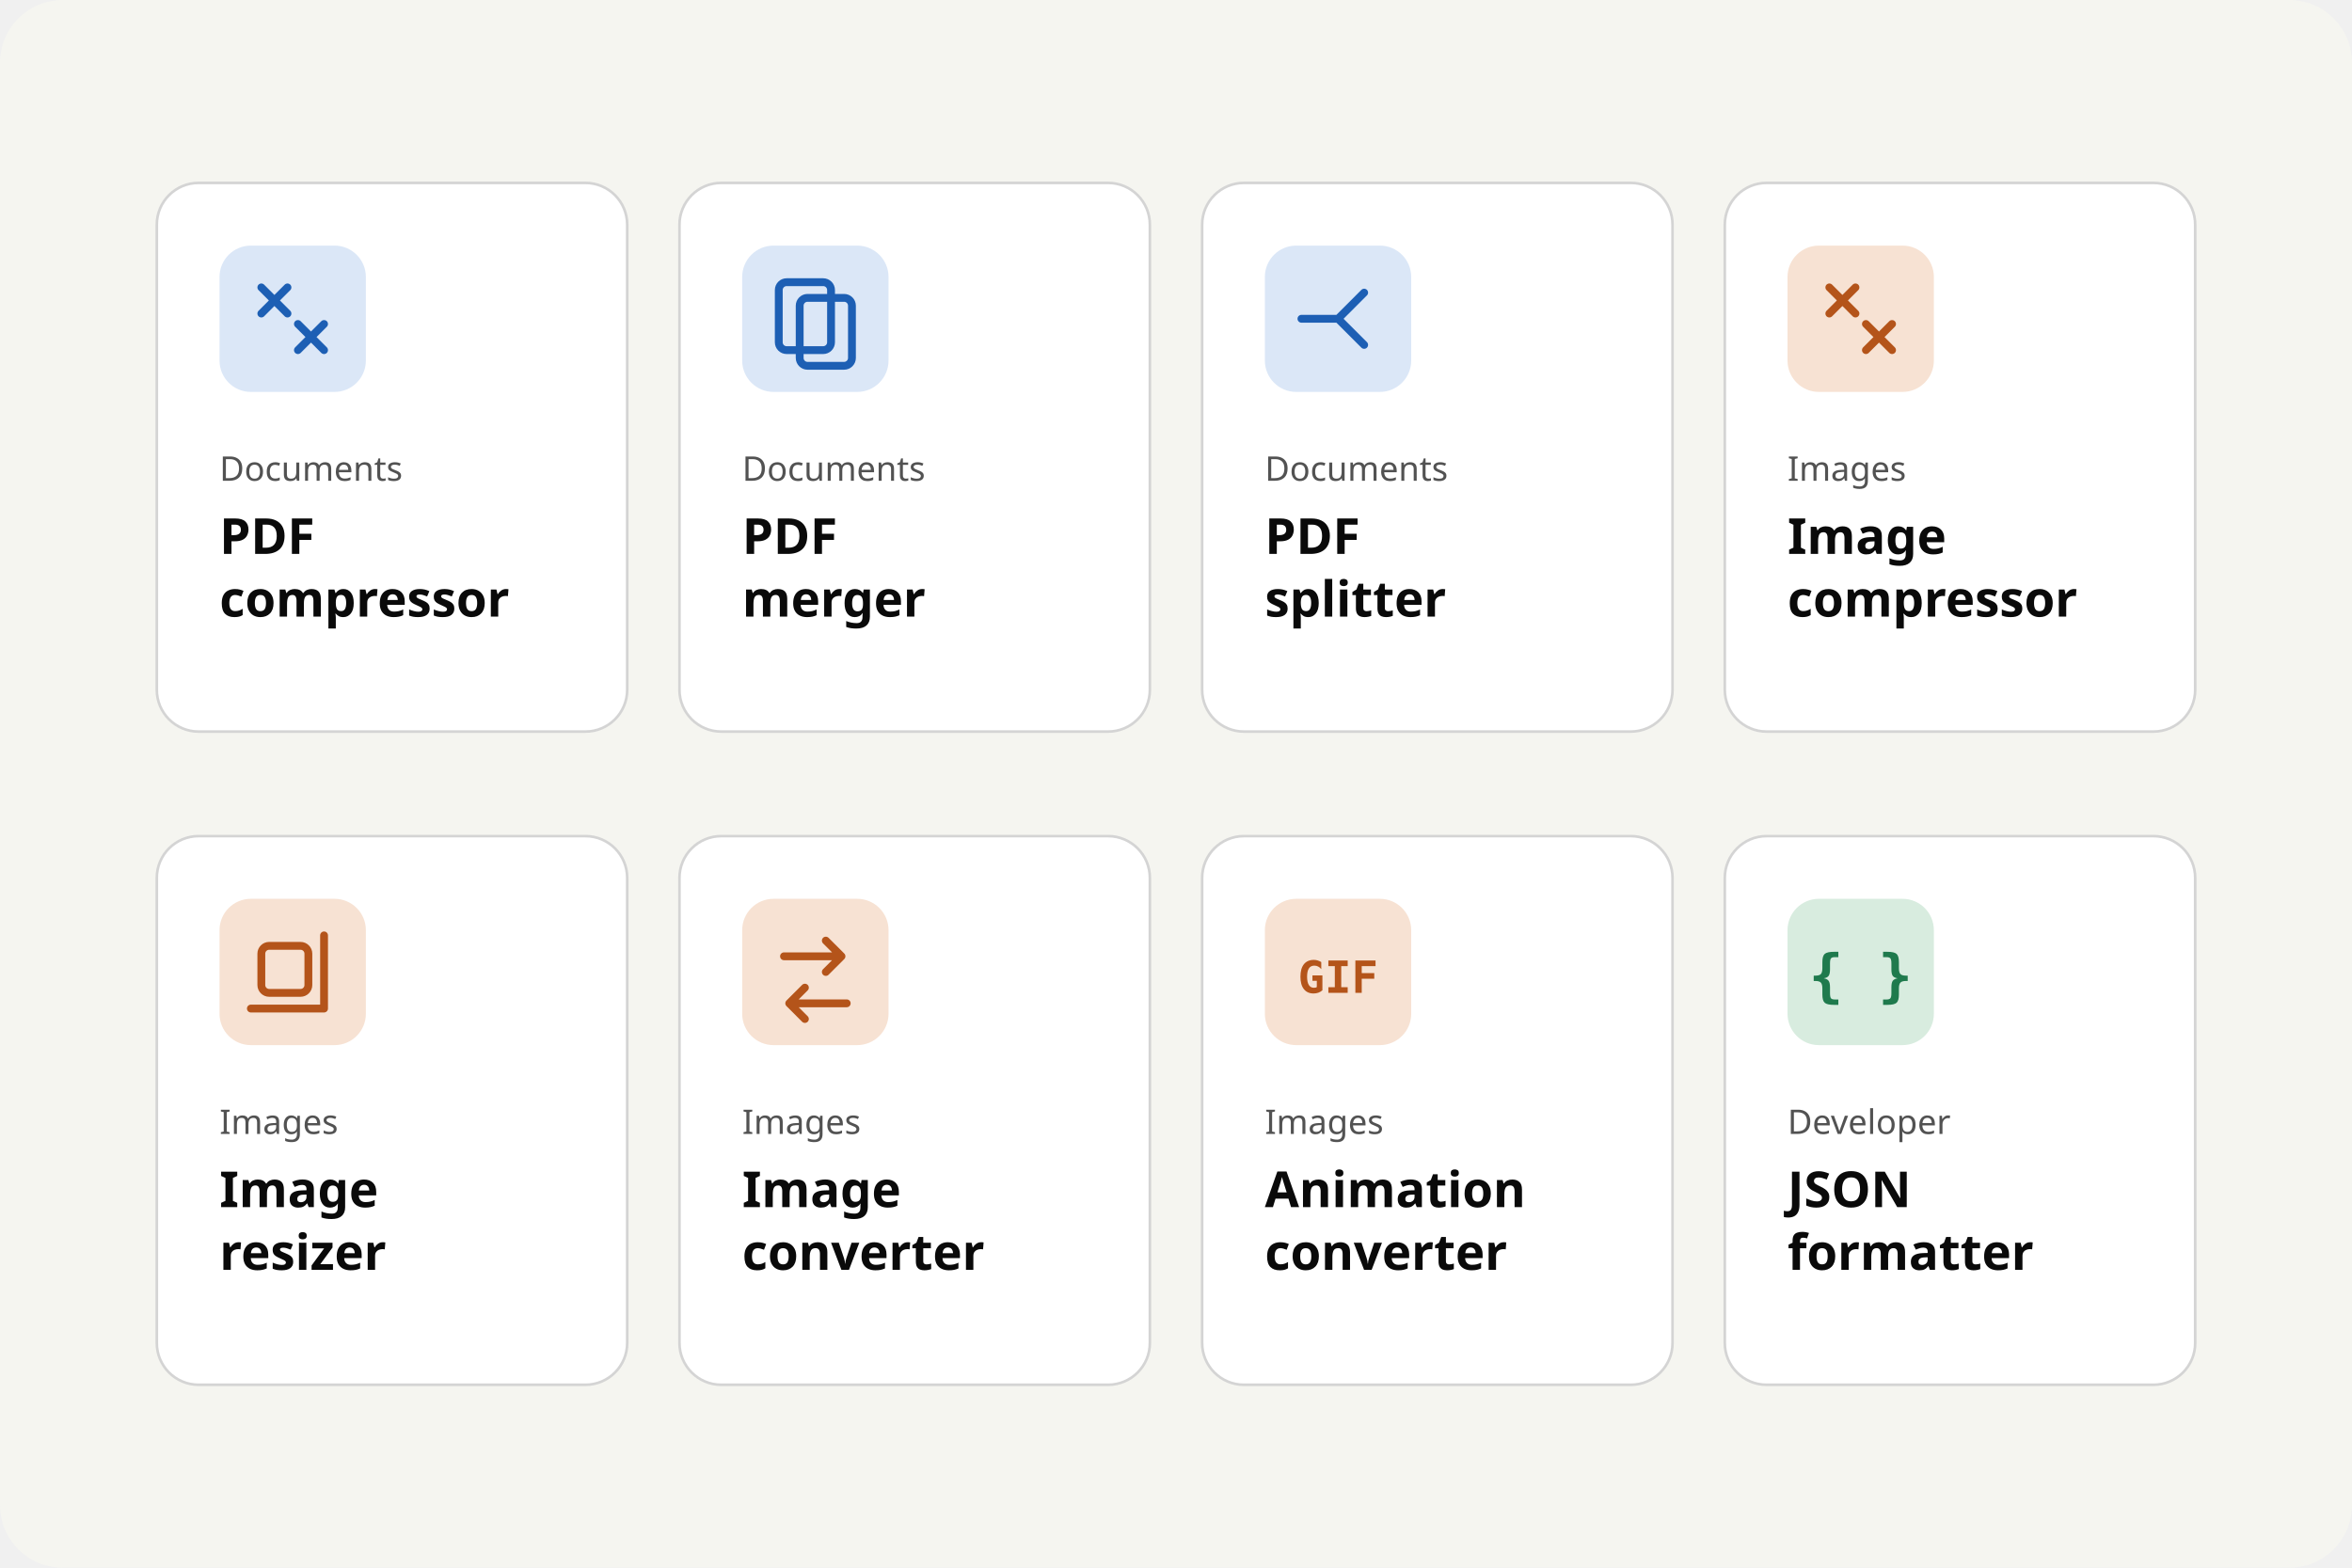
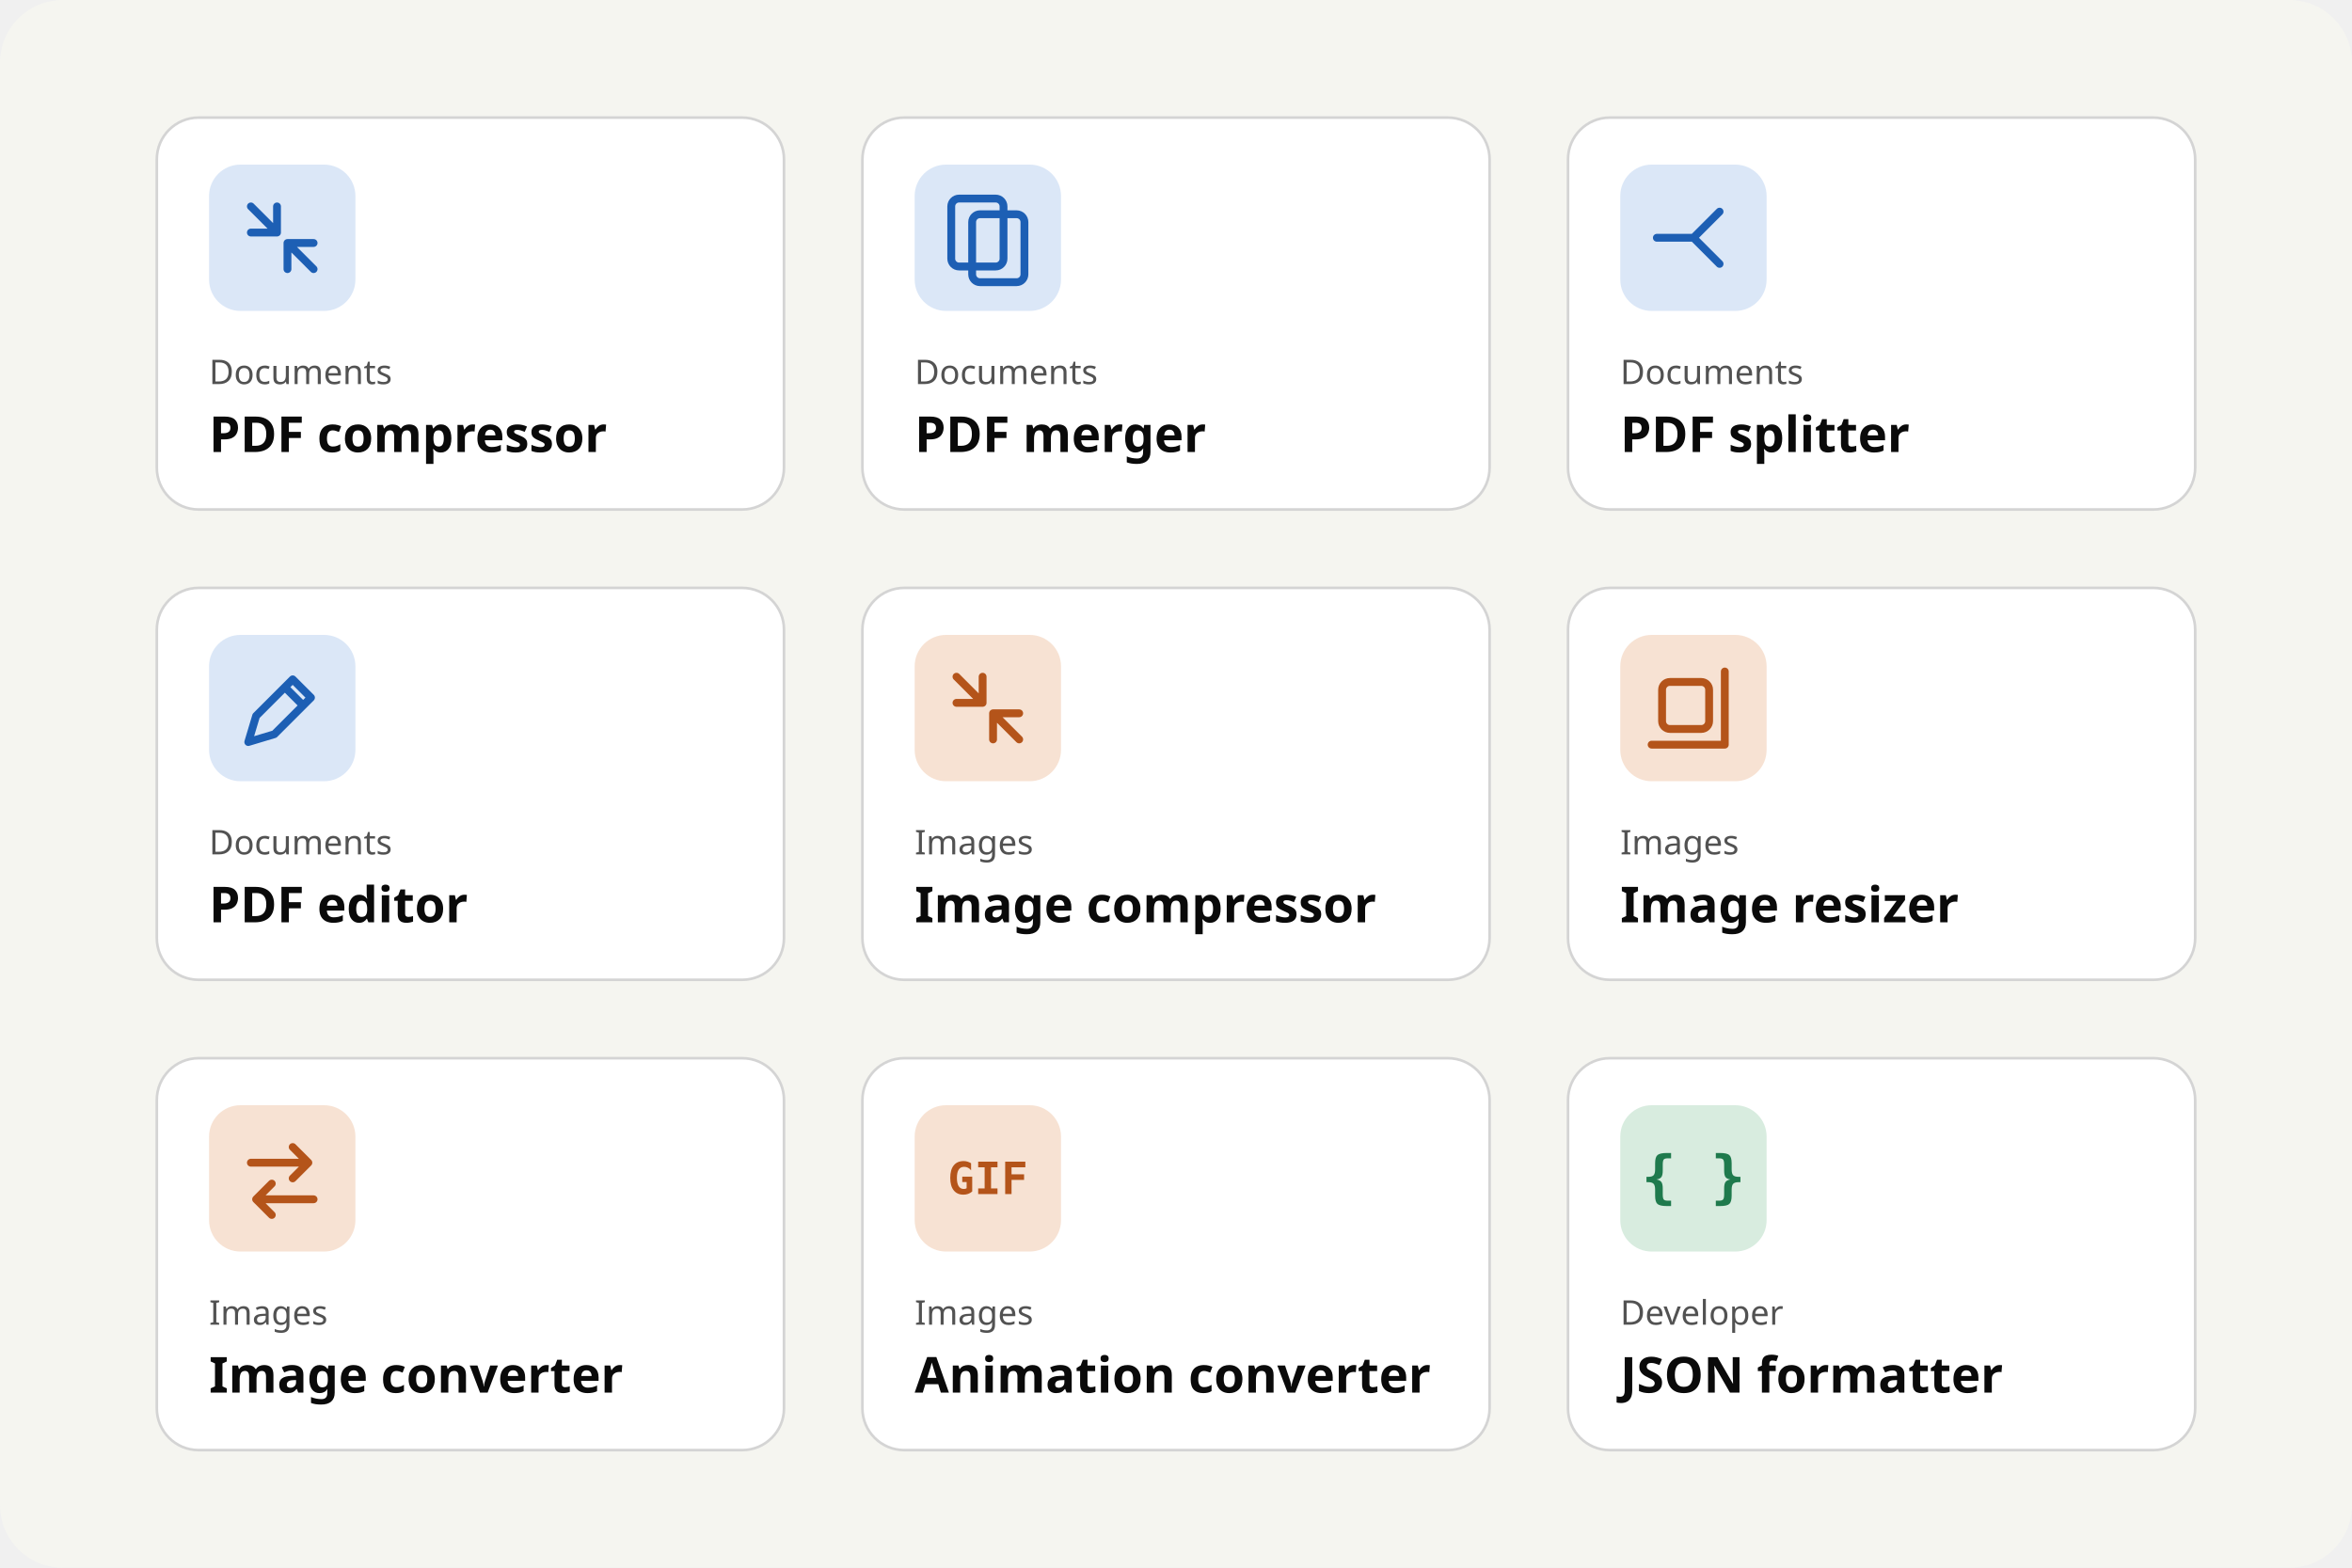
<svg xmlns="http://www.w3.org/2000/svg" viewBox="0 0 900 600" role="img" aria-labelledby="title desc">
  <rect width="900" height="600" rx="24" fill="#f5f5f0" />
-   <g fill="#fff" stroke="#d4d4d4">
-     <rect x="60" y="70" width="180" height="210" rx="16" />
-     <rect x="260" y="70" width="180" height="210" rx="16" />
-     <rect x="460" y="70" width="180" height="210" rx="16" />
-     <rect x="660" y="70" width="180" height="210" rx="16" />
-     <rect x="60" y="320" width="180" height="210" rx="16" />
-     <rect x="260" y="320" width="180" height="210" rx="16" />
-     <rect x="460" y="320" width="180" height="210" rx="16" />
-     <rect x="660" y="320" width="180" height="210" rx="16" />
+   <rect x="60" y="45" width="240" height="150" rx="16" fill="#fff" stroke="#d4d4d4" />
+   <rect x="80" y="63" width="56" height="56" rx="12" fill="#dbe7f7" />
+   <g transform="translate(108 91)" fill="none" stroke="#1d5fb4" stroke-width="3" stroke-linecap="round" stroke-linejoin="round">
+     <path d="M-12 -12 l10 10 m-10 0 h10 v-10 M12 12 l-10 -10 m10 0 h-10 v10" />
  </g>
-   <g fill="#dbe7f7">
-     <rect x="84" y="94" width="56" height="56" rx="12" />
-     <rect x="284" y="94" width="56" height="56" rx="12" />
-     <rect x="484" y="94" width="56" height="56" rx="12" />
+   <text x="80" y="147" font-family="sans-serif" font-size="13" fill="#525252">Documents</text>
+   <text x="80" y="173" font-family="sans-serif" font-size="19" font-weight="600" fill="#0a0a0a">PDF compressor</text>
+   <rect x="330" y="45" width="240" height="150" rx="16" fill="#fff" stroke="#d4d4d4" />
+   <rect x="350" y="63" width="56" height="56" rx="12" fill="#dbe7f7" />
+   <g transform="translate(378 91)" fill="none" stroke="#1d5fb4" stroke-width="3" stroke-linecap="round" stroke-linejoin="round">
+     <rect x="-14" y="-15" width="20" height="26" rx="3" />
+     <rect x="-6" y="-9" width="20" height="26" rx="3" />
  </g>
-   <g fill="#f7e2d3">
-     <rect x="684" y="94" width="56" height="56" rx="12" />
-     <rect x="84" y="344" width="56" height="56" rx="12" />
-     <rect x="284" y="344" width="56" height="56" rx="12" />
-     <rect x="484" y="344" width="56" height="56" rx="12" />
+   <text x="350" y="147" font-family="sans-serif" font-size="13" fill="#525252">Documents</text>
+   <text x="350" y="173" font-family="sans-serif" font-size="19" font-weight="600" fill="#0a0a0a">PDF merger</text>
+   <rect x="600" y="45" width="240" height="150" rx="16" fill="#fff" stroke="#d4d4d4" />
+   <rect x="620" y="63" width="56" height="56" rx="12" fill="#dbe7f7" />
+   <g transform="translate(648 91)" fill="none" stroke="#1d5fb4" stroke-width="3" stroke-linecap="round" stroke-linejoin="round">
+     <path d="M-14 0 h14 l10 -10 m-10 10 l10 10" />
  </g>
-   <rect x="684" y="344" width="56" height="56" rx="12" fill="#d8ecdf" />
-   <g fill="none" stroke="#1d5fb4" stroke-width="3" stroke-linecap="round" stroke-linejoin="round">
-     <path d="M100 110 l10 10 m-10 0 l10 -10 M124 134 l-10 -10 m10 0 l-10 10" />
-     <rect x="298" y="108" width="20" height="26" rx="3" />
-     <rect x="306" y="114" width="20" height="26" rx="3" />
-     <path d="M498 122 h14 l10 -10 m-10 10 l10 10" />
+   <text x="620" y="147" font-family="sans-serif" font-size="13" fill="#525252">Documents</text>
+   <text x="620" y="173" font-family="sans-serif" font-size="19" font-weight="600" fill="#0a0a0a">PDF splitter</text>
+   <rect x="60" y="225" width="240" height="150" rx="16" fill="#fff" stroke="#d4d4d4" />
+   <rect x="80" y="243" width="56" height="56" rx="12" fill="#dbe7f7" />
+   <g transform="translate(108 271)" fill="none" stroke="#1d5fb4" stroke-width="3" stroke-linecap="round" stroke-linejoin="round">
+     <path d="M-13 13 l3 -10 l14 -14 l7 7 l-14 14 z M1 -8 l7 7" />
  </g>
-   <g fill="none" stroke="#b4541a" stroke-width="3" stroke-linecap="round" stroke-linejoin="round">
-     <path d="M700 110 l10 10 m-10 0 l10 -10 M724 134 l-10 -10 m10 0 l-10 10" />
-     <rect x="100" y="362" width="18" height="18" rx="3" />
-     <path d="M124 358 v28 M96 386 h28" />
-     <path d="M300 366 h22 l-6 -6 m6 6 l-6 6 M324 384 h-22 l6 -6 m-6 6 l6 6" />
+   <text x="80" y="327" font-family="sans-serif" font-size="13" fill="#525252">Documents</text>
+   <text x="80" y="353" font-family="sans-serif" font-size="19" font-weight="600" fill="#0a0a0a">PDF editor</text>
+   <rect x="330" y="225" width="240" height="150" rx="16" fill="#fff" stroke="#d4d4d4" />
+   <rect x="350" y="243" width="56" height="56" rx="12" fill="#f7e2d3" />
+   <g transform="translate(378 271)" fill="none" stroke="#b4541a" stroke-width="3" stroke-linecap="round" stroke-linejoin="round">
+     <path d="M-12 -12 l10 10 m-10 0 h10 v-10 M12 12 l-10 -10 m10 0 h-10 v10" />
  </g>
-   <text x="512" y="380" font-family="monospace" font-size="17" font-weight="700" fill="#b4541a" text-anchor="middle">GIF</text>
-   <text x="712" y="381" font-family="monospace" font-size="22" font-weight="700" fill="#1f7a4d" text-anchor="middle">{ }</text>
-   <g font-family="sans-serif" font-size="13" fill="#525252">
-     <text x="84" y="184">Documents</text>
-     <text x="284" y="184">Documents</text>
-     <text x="484" y="184">Documents</text>
-     <text x="684" y="184">Images</text>
-     <text x="84" y="434">Images</text>
-     <text x="284" y="434">Images</text>
-     <text x="484" y="434">Images</text>
-     <text x="684" y="434">Developer</text>
+   <text x="350" y="327" font-family="sans-serif" font-size="13" fill="#525252">Images</text>
+   <text x="350" y="353" font-family="sans-serif" font-size="19" font-weight="600" fill="#0a0a0a">Image compressor</text>
+   <rect x="600" y="225" width="240" height="150" rx="16" fill="#fff" stroke="#d4d4d4" />
+   <rect x="620" y="243" width="56" height="56" rx="12" fill="#f7e2d3" />
+   <g transform="translate(648 271)" fill="none" stroke="#b4541a" stroke-width="3" stroke-linecap="round" stroke-linejoin="round">
+     <rect x="-12" y="-10" width="18" height="18" rx="3" />
+     <path d="M12 -14 v28 M-16 14 h28" />
  </g>
-   <g font-family="sans-serif" font-size="19" font-weight="600" fill="#0a0a0a">
-     <text x="84" y="212">PDF</text>
-     <text x="84" y="236">compressor</text>
-     <text x="284" y="212">PDF</text>
-     <text x="284" y="236">merger</text>
-     <text x="484" y="212">PDF</text>
-     <text x="484" y="236">splitter</text>
-     <text x="684" y="212">Image</text>
-     <text x="684" y="236">compressor</text>
-     <text x="84" y="462">Image</text>
-     <text x="84" y="486">resizer</text>
-     <text x="284" y="462">Image</text>
-     <text x="284" y="486">converter</text>
-     <text x="484" y="462">Animation</text>
-     <text x="484" y="486">converter</text>
-     <text x="684" y="462">JSON</text>
-     <text x="684" y="486">formatter</text>
+   <text x="620" y="327" font-family="sans-serif" font-size="13" fill="#525252">Images</text>
+   <text x="620" y="353" font-family="sans-serif" font-size="19" font-weight="600" fill="#0a0a0a">Image resizer</text>
+   <rect x="60" y="405" width="240" height="150" rx="16" fill="#fff" stroke="#d4d4d4" />
+   <rect x="80" y="423" width="56" height="56" rx="12" fill="#f7e2d3" />
+   <g transform="translate(108 451)" fill="none" stroke="#b4541a" stroke-width="3" stroke-linecap="round" stroke-linejoin="round">
+     <path d="M-12 -6 h22 l-6 -6 m6 6 l-6 6 M12 8 h-22 l6 -6 m-6 6 l6 6" />
  </g>
+   <text x="80" y="507" font-family="sans-serif" font-size="13" fill="#525252">Images</text>
+   <text x="80" y="533" font-family="sans-serif" font-size="19" font-weight="600" fill="#0a0a0a">Image converter</text>
+   <rect x="330" y="405" width="240" height="150" rx="16" fill="#fff" stroke="#d4d4d4" />
+   <rect x="350" y="423" width="56" height="56" rx="12" fill="#f7e2d3" />
+   <text x="378" y="457" font-family="monospace" font-size="17" font-weight="700" fill="#b4541a" text-anchor="middle">GIF</text>
+   <text x="350" y="507" font-family="sans-serif" font-size="13" fill="#525252">Images</text>
+   <text x="350" y="533" font-family="sans-serif" font-size="19" font-weight="600" fill="#0a0a0a">Animation converter</text>
+   <rect x="600" y="405" width="240" height="150" rx="16" fill="#fff" stroke="#d4d4d4" />
+   <rect x="620" y="423" width="56" height="56" rx="12" fill="#d8ecdf" />
+   <text x="648" y="458" font-family="monospace" font-size="22" font-weight="700" fill="#1f7a4d" text-anchor="middle">{ }</text>
+   <text x="620" y="507" font-family="sans-serif" font-size="13" fill="#525252">Developer</text>
+   <text x="620" y="533" font-family="sans-serif" font-size="19" font-weight="600" fill="#0a0a0a">JSON formatter</text>
</svg>
